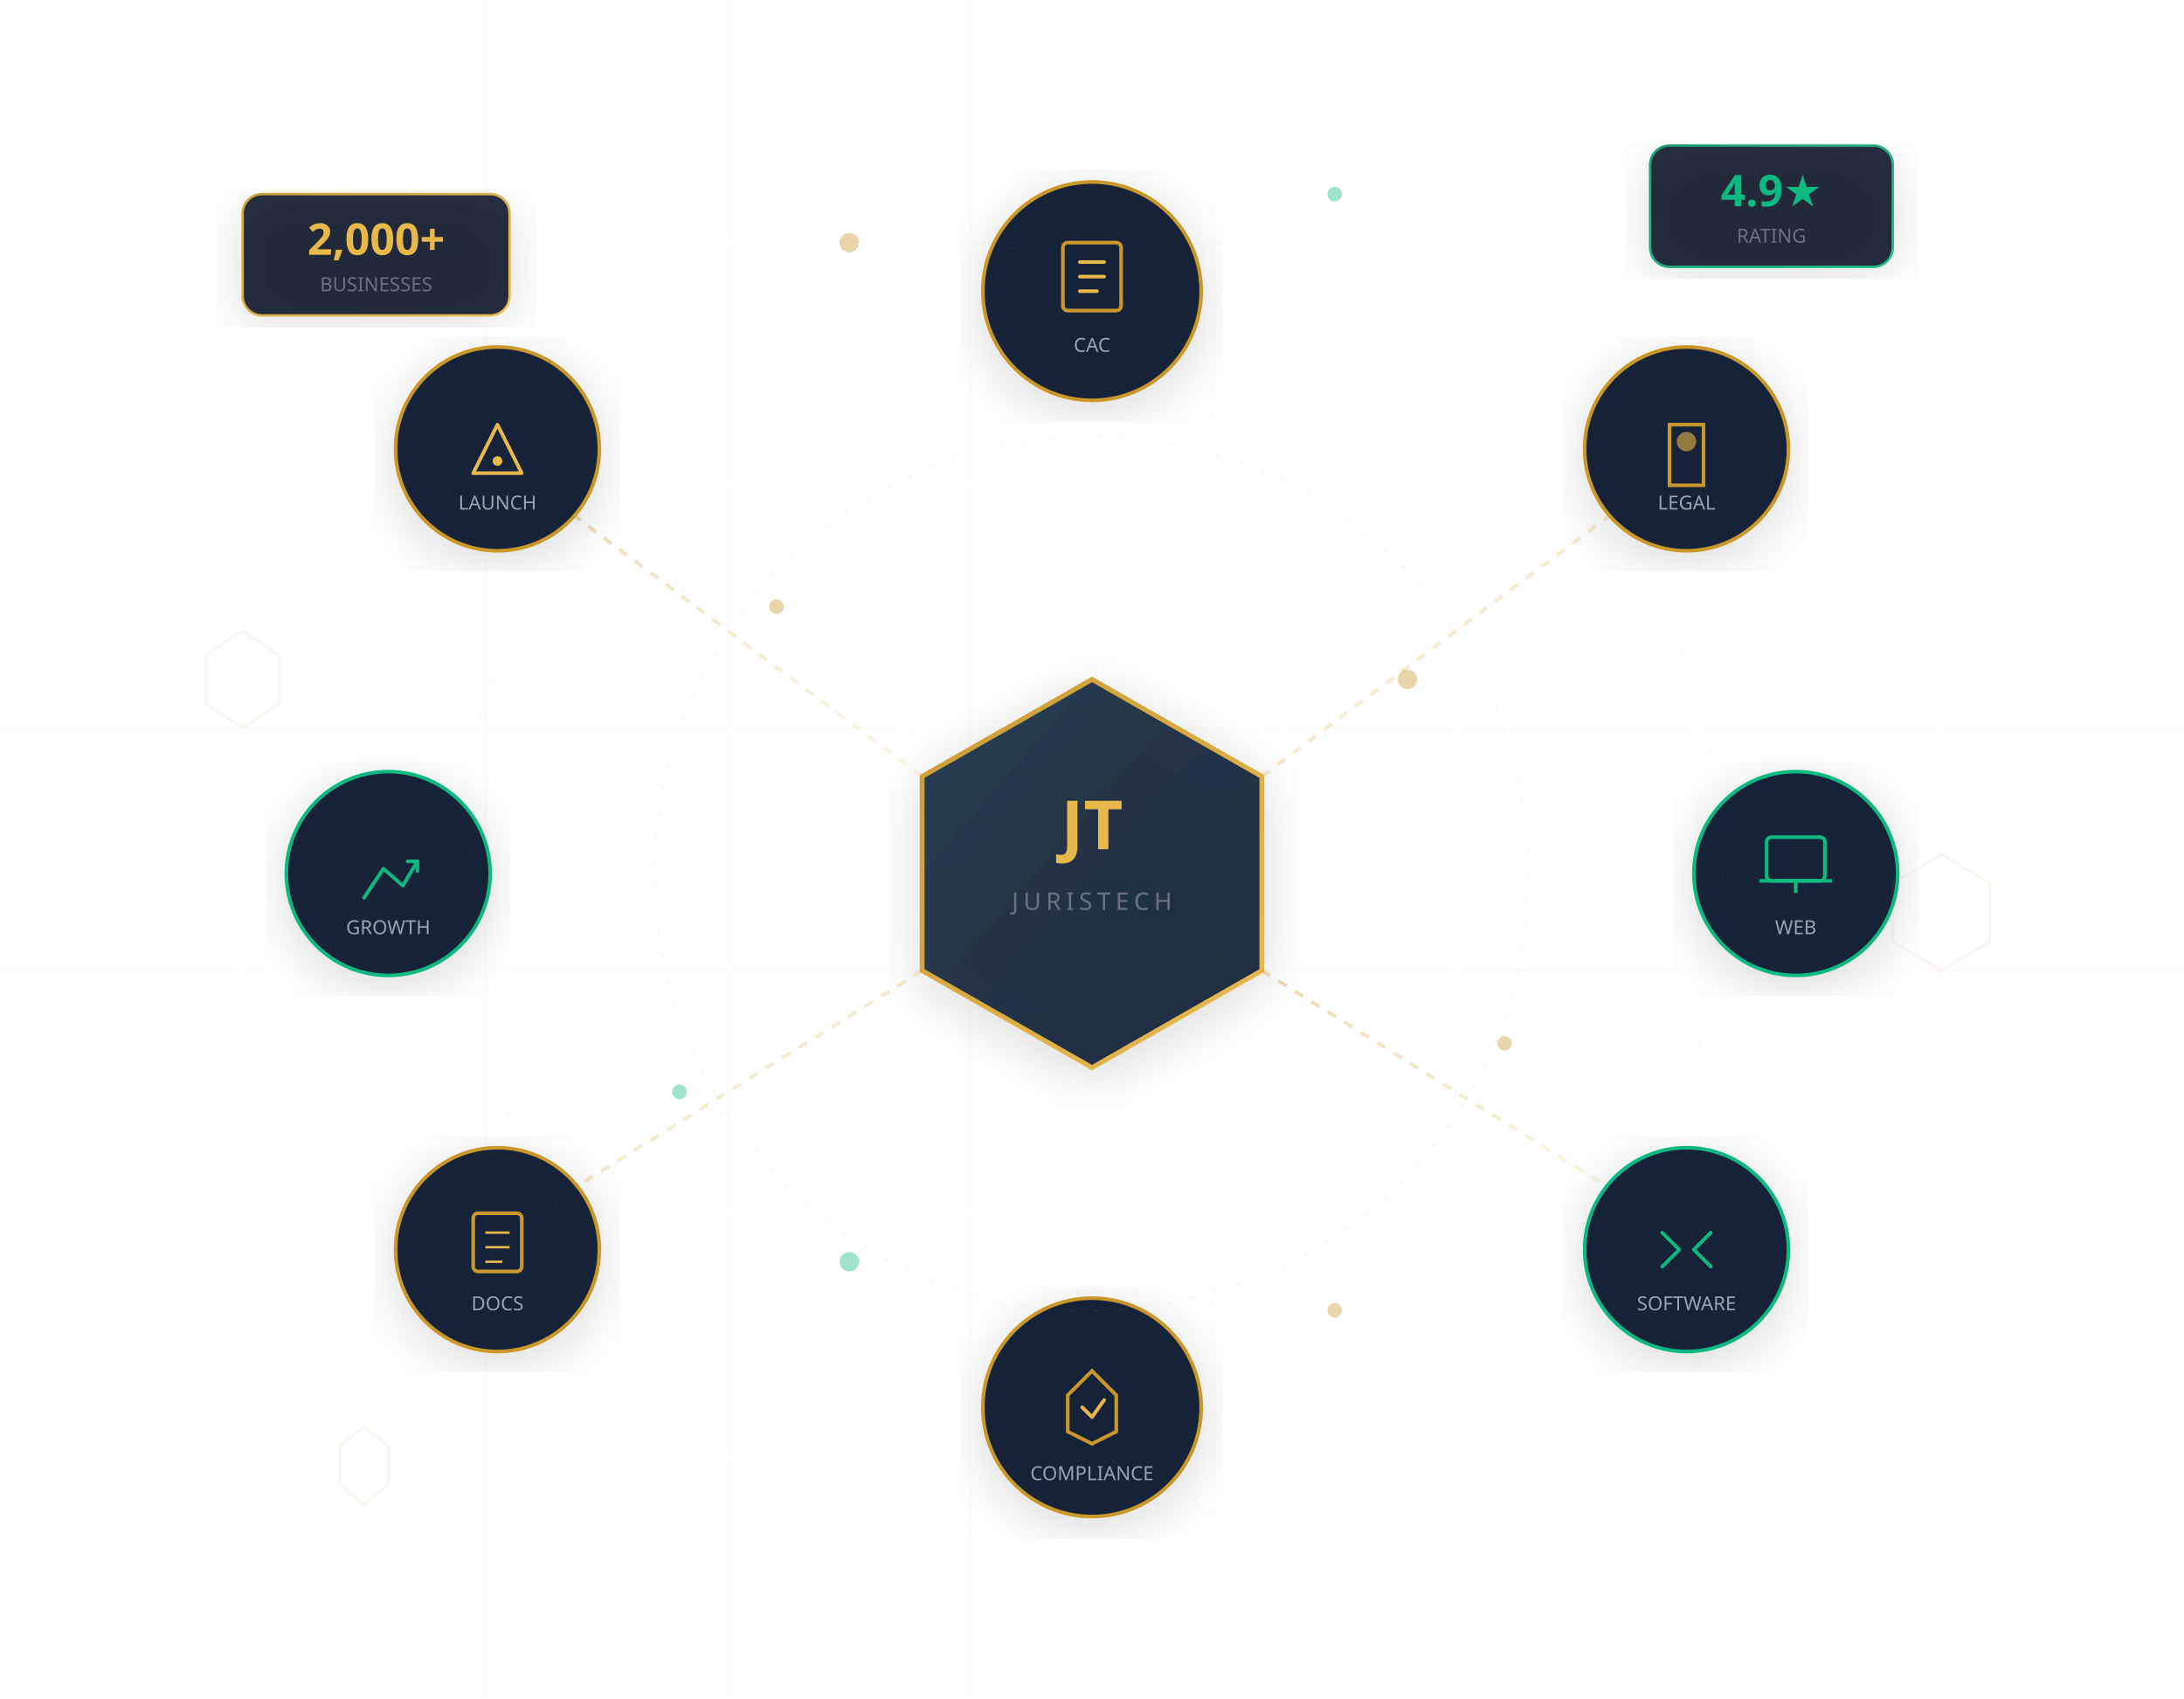
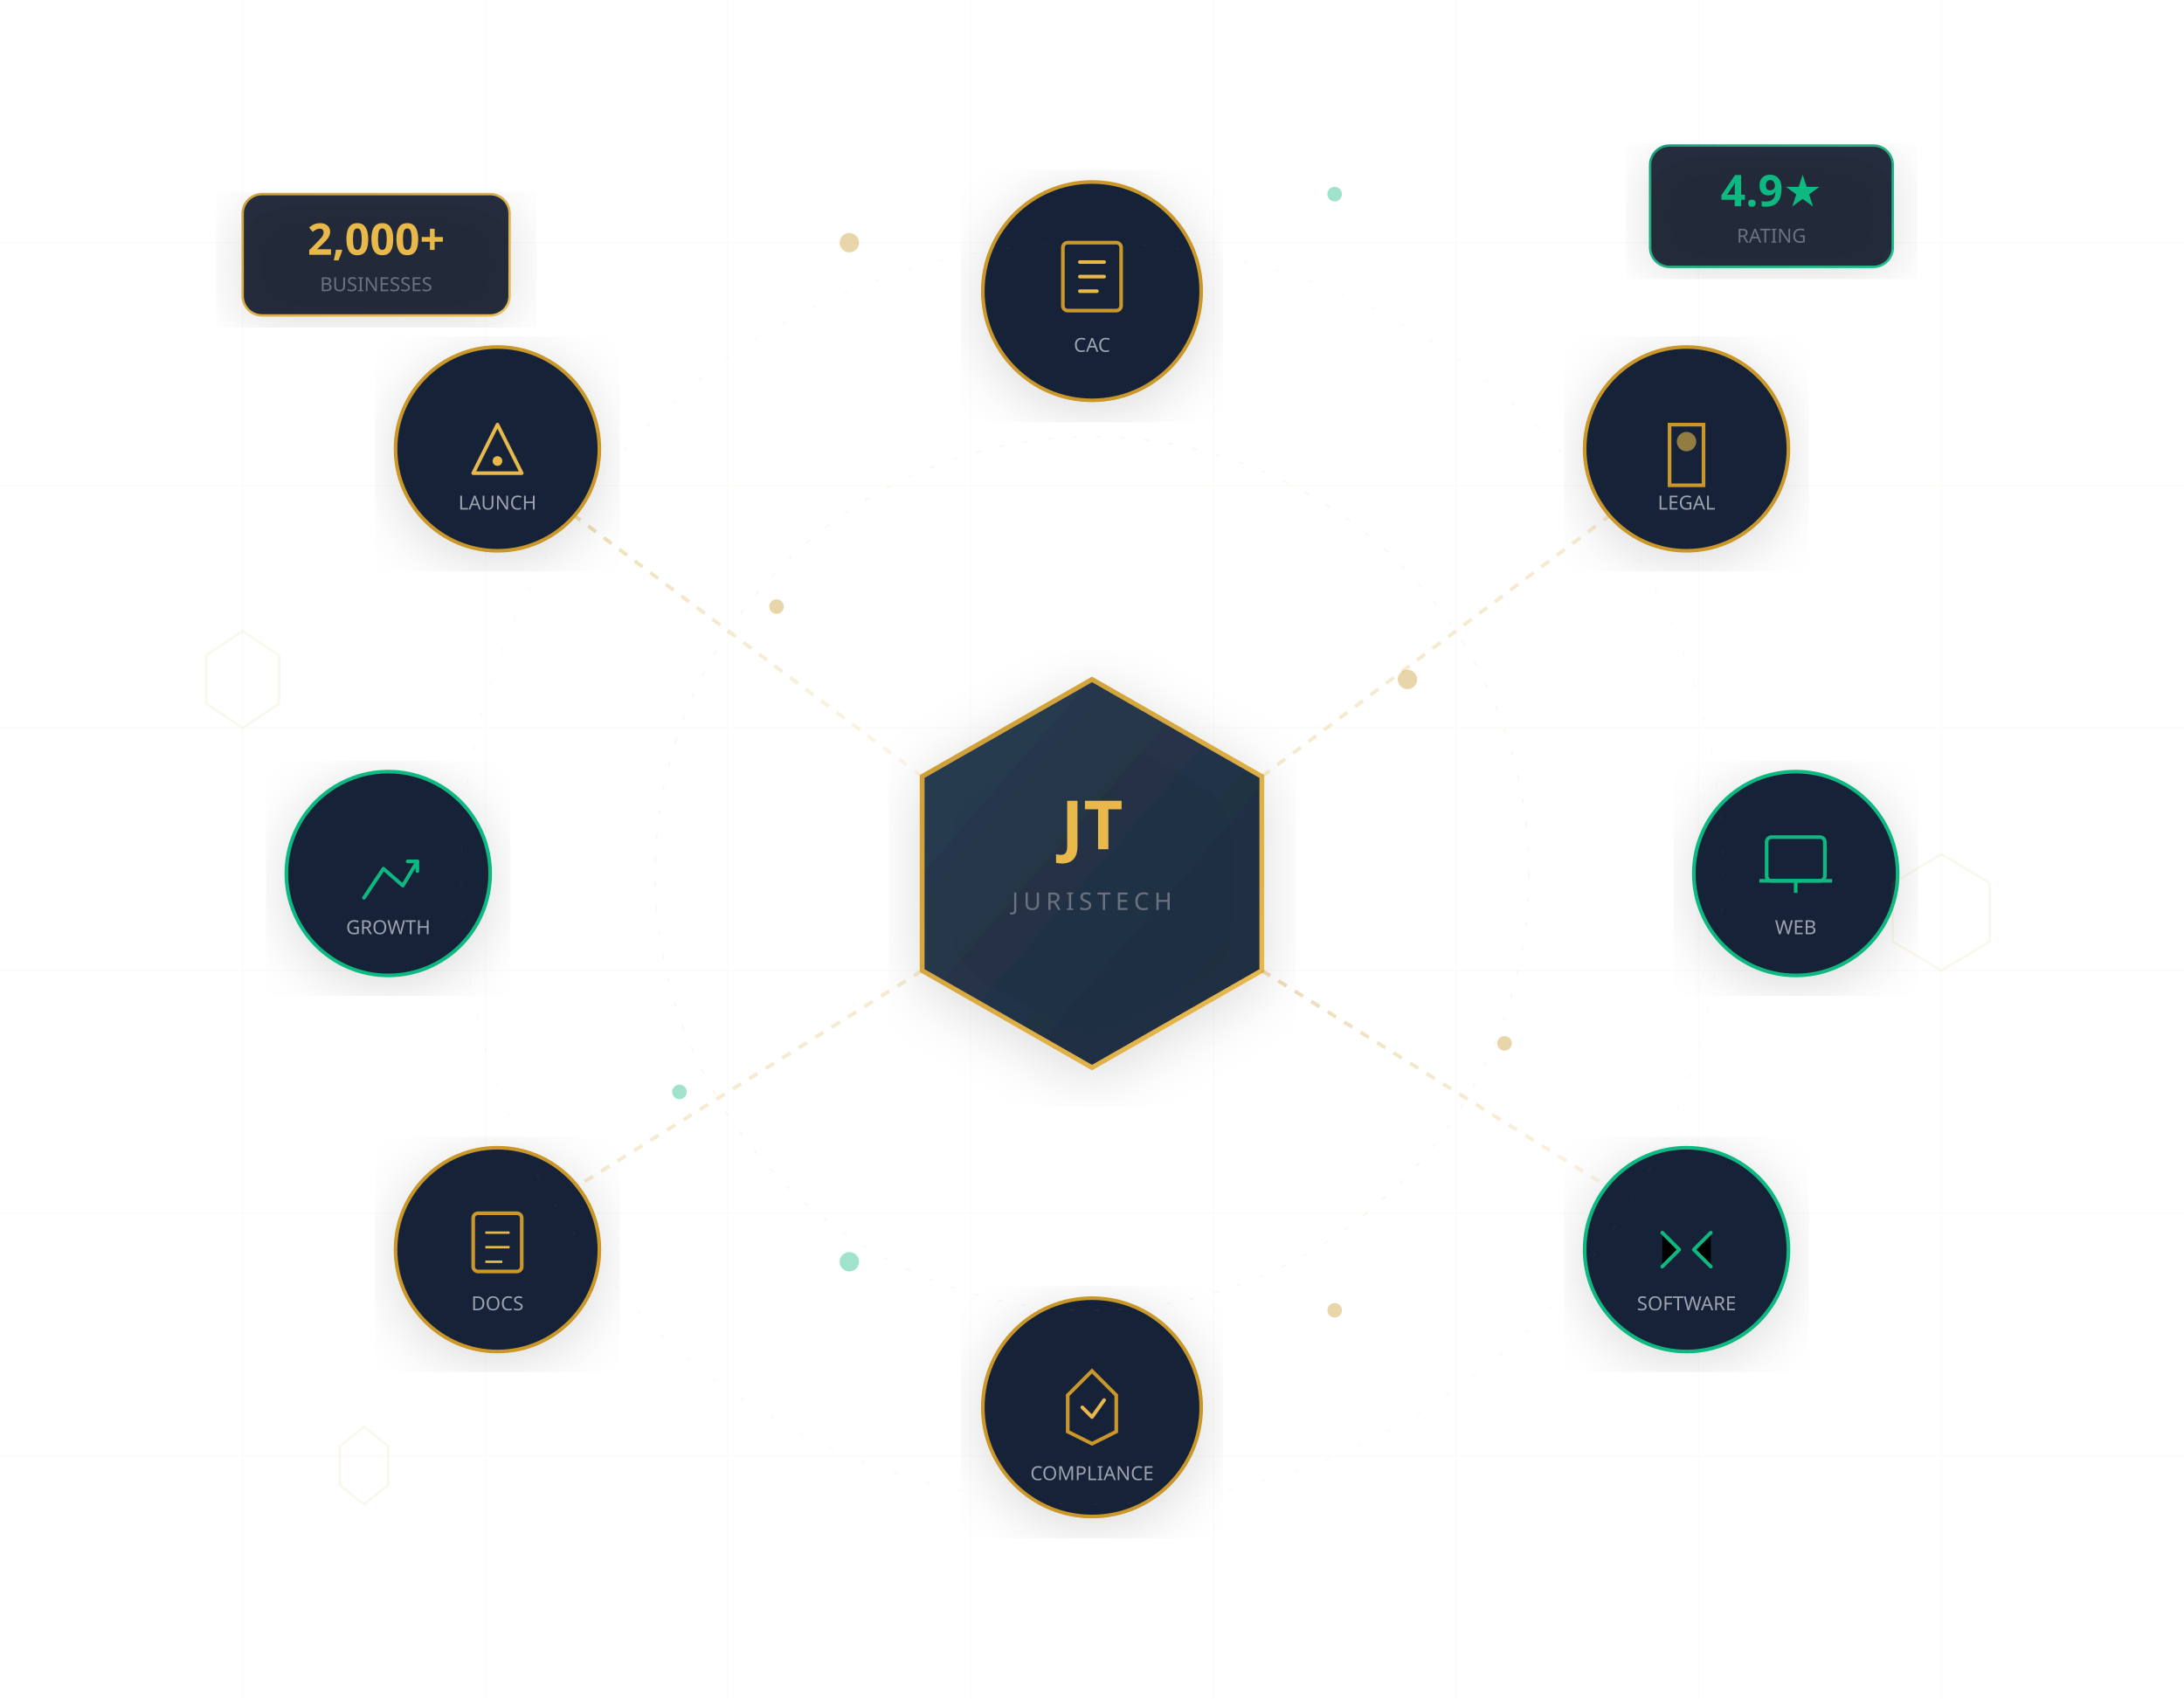
- <svg xmlns="http://www.w3.org/2000/svg" viewBox="0 0 900 700" fill="none">
+ <svg xmlns="http://www.w3.org/2000/svg" viewBox="0 0 900 700">
  <defs>
    <linearGradient id="goldGrad" x1="0%" y1="0%" x2="100%" y2="100%">
      <stop offset="0%" stop-color="#C9972B" />
      <stop offset="100%" stop-color="#E8B84B" />
    </linearGradient>
    <linearGradient id="goldSoft" x1="0%" y1="0%" x2="100%" y2="100%">
      <stop offset="0%" stop-color="#C9972B" stop-opacity="0.6" />
      <stop offset="100%" stop-color="#E8B84B" stop-opacity="0.2" />
    </linearGradient>
    <linearGradient id="greenGrad" x1="0%" y1="0%" x2="100%" y2="100%">
      <stop offset="0%" stop-color="#059669" />
      <stop offset="100%" stop-color="#10B981" />
    </linearGradient>
    <linearGradient id="navyGrad" x1="0%" y1="0%" x2="100%" y2="100%">
      <stop offset="0%" stop-color="#1E3448" />
      <stop offset="100%" stop-color="#152238" />
    </linearGradient>
    <filter id="glow">
      <feGaussianBlur stdDeviation="8" result="blur" />
      <feComposite in="SourceGraphic" in2="blur" operator="over" />
    </filter>
    <filter id="softShadow">
      <feDropShadow dx="0" dy="4" stdDeviation="12" flood-color="#000" flood-opacity="0.15" />
    </filter>
    <filter id="goldGlow">
      <feGaussianBlur stdDeviation="20" result="blur" />
      <feFlood flood-color="#C9972B" flood-opacity="0.15" />
      <feComposite in2="blur" operator="in" />
      <feMerge>
        <feMergeNode />
        <feMergeNode in="SourceGraphic" />
      </feMerge>
    </filter>
  </defs>
  <g opacity="0.04" stroke="#C9972B" stroke-width="0.5">
    <line x1="0" y1="100" x2="900" y2="100" />
    <line x1="0" y1="200" x2="900" y2="200" />
    <line x1="0" y1="300" x2="900" y2="300" />
    <line x1="0" y1="400" x2="900" y2="400" />
    <line x1="0" y1="500" x2="900" y2="500" />
    <line x1="0" y1="600" x2="900" y2="600" />
    <line x1="100" y1="0" x2="100" y2="700" />
    <line x1="200" y1="0" x2="200" y2="700" />
    <line x1="300" y1="0" x2="300" y2="700" />
    <line x1="400" y1="0" x2="400" y2="700" />
    <line x1="500" y1="0" x2="500" y2="700" />
    <line x1="600" y1="0" x2="600" y2="700" />
    <line x1="700" y1="0" x2="700" y2="700" />
    <line x1="800" y1="0" x2="800" y2="700" />
  </g>
  <g filter="url(#softShadow)">
    <polygon points="450,280 520,320 520,400 450,440 380,400 380,320" fill="url(#navyGrad)" stroke="url(#goldGrad)" stroke-width="2" opacity="0.95" />
    <text x="450" y="350" font-family="system-ui, sans-serif" font-size="28" fill="#E8B84B" font-weight="700" text-anchor="middle">JT</text>
    <text x="450" y="375" font-family="system-ui, sans-serif" font-size="10" fill="#6B7280" text-anchor="middle" letter-spacing="2">JURISTECH</text>
  </g>
  <g stroke="url(#goldSoft)" stroke-width="1.5" stroke-dasharray="4,4" opacity="0.6">
    <line x1="450" y1="280" x2="450" y2="140" />
    <line x1="520" y1="320" x2="680" y2="200" />
    <line x1="520" y1="360" x2="720" y2="360" />
    <line x1="520" y1="400" x2="680" y2="500" />
    <line x1="450" y1="440" x2="450" y2="560" />
    <line x1="380" y1="400" x2="220" y2="500" />
    <line x1="380" y1="360" x2="180" y2="360" />
    <line x1="380" y1="320" x2="220" y2="200" />
  </g>
  <g filter="url(#softShadow)">
    <circle cx="450" cy="120" r="45" fill="#152238" stroke="#C9972B" stroke-width="1.5" />
    <rect x="438" y="100" width="24" height="28" rx="2" fill="none" stroke="#C9972B" stroke-width="1.5" />
    <path d="M445 108 L455 108 M445 114 L455 114 M445 120 L452 120" stroke="#E8B84B" stroke-width="1.5" stroke-linecap="round" />
    <text x="450" y="145" font-family="system-ui, sans-serif" font-size="8" fill="#9CA3AF" text-anchor="middle">CAC</text>
  </g>
  <g filter="url(#softShadow)">
    <circle cx="695" cy="185" r="42" fill="#152238" stroke="#C9972B" stroke-width="1.5" />
    <path d="M688 175 L688 200 L702 200 L702 175 Z" fill="none" stroke="#C9972B" stroke-width="1.5" />
    <circle cx="695" cy="182" r="4" fill="#E8B84B" opacity="0.6" />
    <text x="695" y="210" font-family="system-ui, sans-serif" font-size="8" fill="#9CA3AF" text-anchor="middle">LEGAL</text>
  </g>
  <g filter="url(#softShadow)">
    <circle cx="740" cy="360" r="42" fill="#152238" stroke="#10B981" stroke-width="1.5" />
    <rect x="728" y="345" width="24" height="18" rx="2" fill="none" stroke="#10B981" stroke-width="1.5" />
    <line x1="725" y1="363" x2="755" y2="363" stroke="#10B981" stroke-width="1.5" />
    <line x1="740" y1="363" x2="740" y2="368" stroke="#10B981" stroke-width="1.5" />
    <text x="740" y="385" font-family="system-ui, sans-serif" font-size="8" fill="#9CA3AF" text-anchor="middle">WEB</text>
  </g>
  <g filter="url(#softShadow)">
    <circle cx="695" cy="515" r="42" fill="#152238" stroke="#10B981" stroke-width="1.5" />
    <path d="M685 508 L692 515 L685 522 M705 508 L698 515 L705 522" stroke="#10B981" stroke-width="1.5" stroke-linecap="round" stroke-linejoin="round" />
    <text x="695" y="540" font-family="system-ui, sans-serif" font-size="8" fill="#9CA3AF" text-anchor="middle">SOFTWARE</text>
  </g>
  <g filter="url(#softShadow)">
    <circle cx="450" cy="580" r="45" fill="#152238" stroke="#C9972B" stroke-width="1.5" />
    <path d="M440 575 L450 565 L460 575 L460 590 L450 595 L440 590 Z" fill="none" stroke="#C9972B" stroke-width="1.5" />
    <path d="M446 580 L450 584 L455 577" fill="none" stroke="#E8B84B" stroke-width="1.5" stroke-linecap="round" stroke-linejoin="round" />
    <text x="450" y="610" font-family="system-ui, sans-serif" font-size="8" fill="#9CA3AF" text-anchor="middle">COMPLIANCE</text>
  </g>
  <g filter="url(#softShadow)">
    <circle cx="205" cy="515" r="42" fill="#152238" stroke="#C9972B" stroke-width="1.5" />
    <rect x="195" y="500" width="20" height="24" rx="2" fill="none" stroke="#C9972B" stroke-width="1.5" />
    <line x1="200" y1="508" x2="210" y2="508" stroke="#E8B84B" stroke-width="1" />
    <line x1="200" y1="514" x2="210" y2="514" stroke="#E8B84B" stroke-width="1" />
    <line x1="200" y1="520" x2="207" y2="520" stroke="#E8B84B" stroke-width="1" />
    <text x="205" y="540" font-family="system-ui, sans-serif" font-size="8" fill="#9CA3AF" text-anchor="middle">DOCS</text>
  </g>
  <g filter="url(#softShadow)">
    <circle cx="160" cy="360" r="42" fill="#152238" stroke="#10B981" stroke-width="1.5" />
    <path d="M150 370 L158 358 L166 365 L172 355" fill="none" stroke="#10B981" stroke-width="1.5" stroke-linecap="round" stroke-linejoin="round" />
    <path d="M168 355 L172 355 L172 359" fill="none" stroke="#10B981" stroke-width="1.5" stroke-linecap="round" stroke-linejoin="round" />
    <text x="160" y="385" font-family="system-ui, sans-serif" font-size="8" fill="#9CA3AF" text-anchor="middle">GROWTH</text>
  </g>
  <g filter="url(#softShadow)">
    <circle cx="205" cy="185" r="42" fill="#152238" stroke="#C9972B" stroke-width="1.5" />
    <path d="M195 195 L205 175 L215 195 Z" fill="none" stroke="#E8B84B" stroke-width="1.5" stroke-linejoin="round" />
    <circle cx="205" cy="190" r="2" fill="#E8B84B" />
    <text x="205" y="210" font-family="system-ui, sans-serif" font-size="8" fill="#9CA3AF" text-anchor="middle">LAUNCH</text>
  </g>
  <g opacity="0.4">
    <circle cx="350" cy="100" r="4" fill="#C9972B" />
    <circle cx="550" cy="80" r="3" fill="#10B981" />
    <circle cx="320" cy="250" r="3" fill="#C9972B" />
    <circle cx="580" cy="280" r="4" fill="#C9972B" />
    <circle cx="280" cy="450" r="3" fill="#10B981" />
    <circle cx="620" cy="430" r="3" fill="#C9972B" />
    <circle cx="350" cy="520" r="4" fill="#10B981" />
    <circle cx="550" cy="540" r="3" fill="#C9972B" />
  </g>
  <g filter="url(#softShadow)">
    <rect x="100" y="80" width="110" height="50" rx="8" fill="#0A1628" stroke="url(#goldGrad)" stroke-width="1" opacity="0.9" />
    <text x="155" y="105" font-family="system-ui, sans-serif" font-size="18" fill="#E8B84B" font-weight="700" text-anchor="middle">2,000+</text>
    <text x="155" y="120" font-family="system-ui, sans-serif" font-size="8" fill="#6B7280" text-anchor="middle">BUSINESSES</text>
  </g>
  <g filter="url(#softShadow)">
    <rect x="680" y="60" width="100" height="50" rx="8" fill="#0A1628" stroke="url(#greenGrad)" stroke-width="1" opacity="0.9" />
    <text x="730" y="85" font-family="system-ui, sans-serif" font-size="18" fill="#10B981" font-weight="700" text-anchor="middle">4.9★</text>
    <text x="730" y="100" font-family="system-ui, sans-serif" font-size="8" fill="#6B7280" text-anchor="middle">RATING</text>
  </g>
  <g opacity="0.08" stroke="#C9972B" stroke-width="1" fill="none">
    <polygon points="100,300 115,290 115,270 100,260 85,270 85,290" />
    <polygon points="800,400 820,388 820,364 800,352 780,364 780,388" />
    <polygon points="150,620 160,612 160,596 150,588 140,596 140,612" />
  </g>
  <circle cx="450" cy="360" r="180" stroke="#C9972B" stroke-width="0.5" opacity="0.1" fill="none" stroke-dasharray="2,8" />
  <circle cx="450" cy="360" r="260" stroke="#C9972B" stroke-width="0.5" opacity="0.06" fill="none" stroke-dasharray="2,12" />
</svg>
